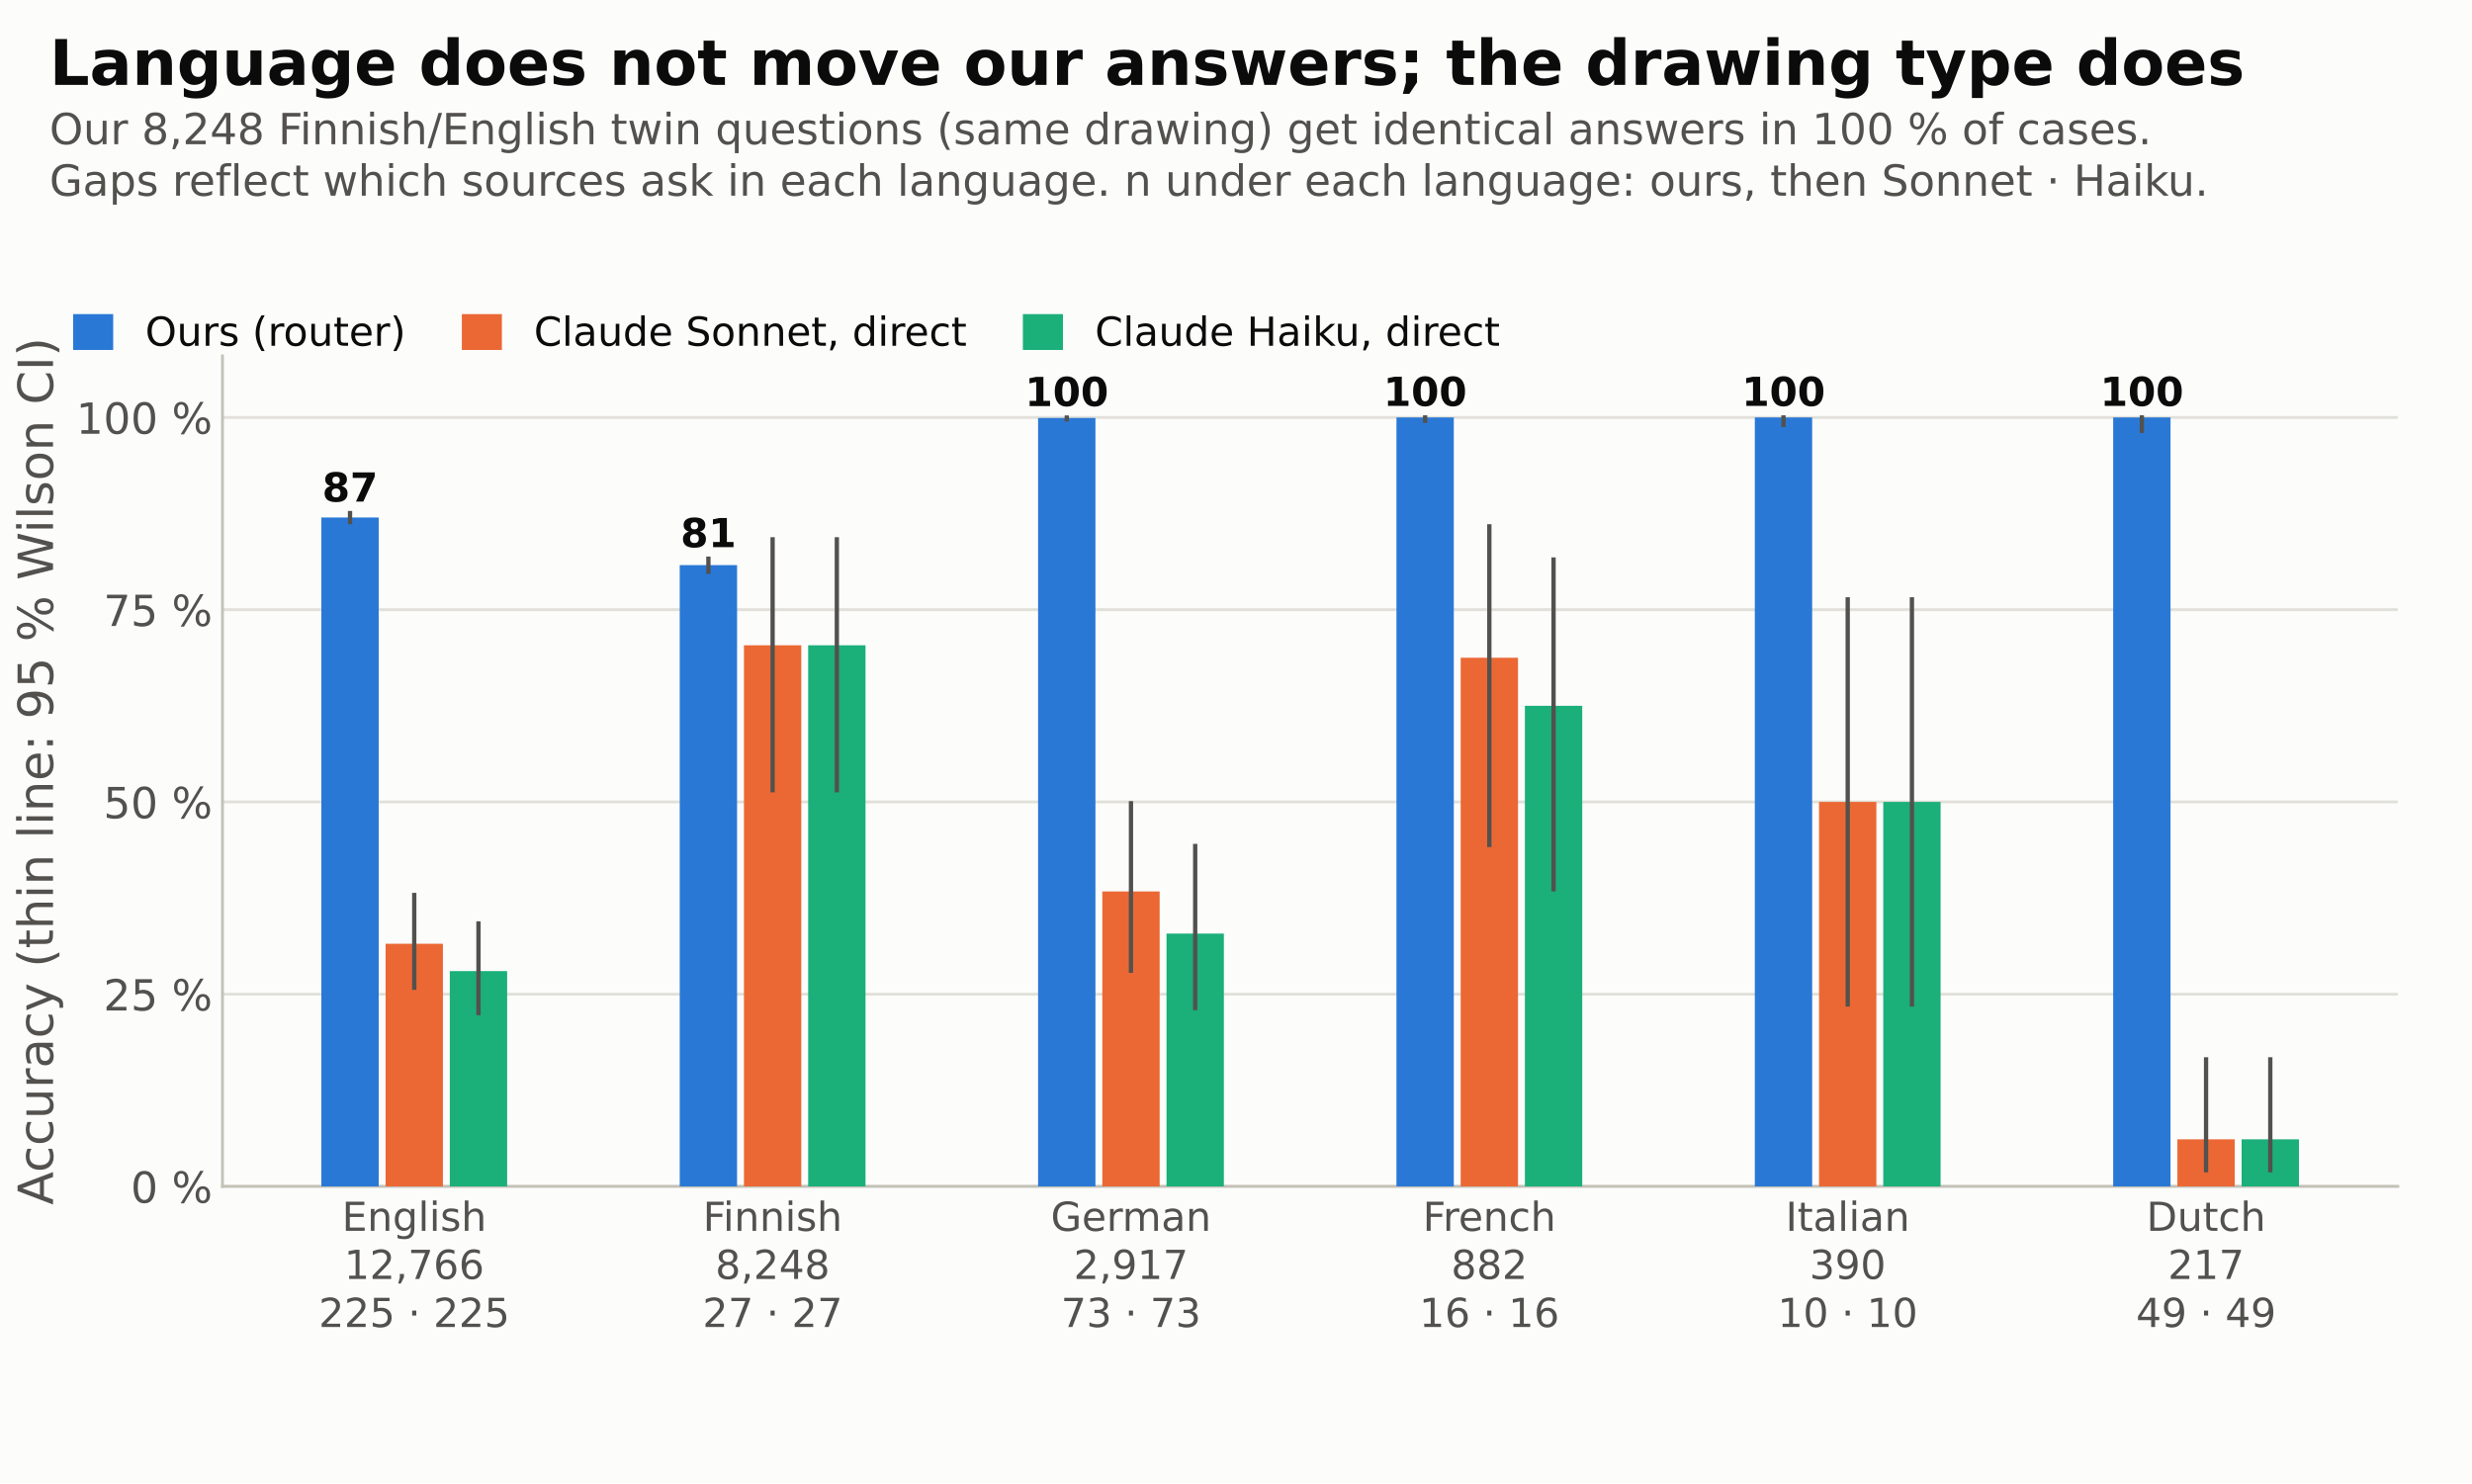
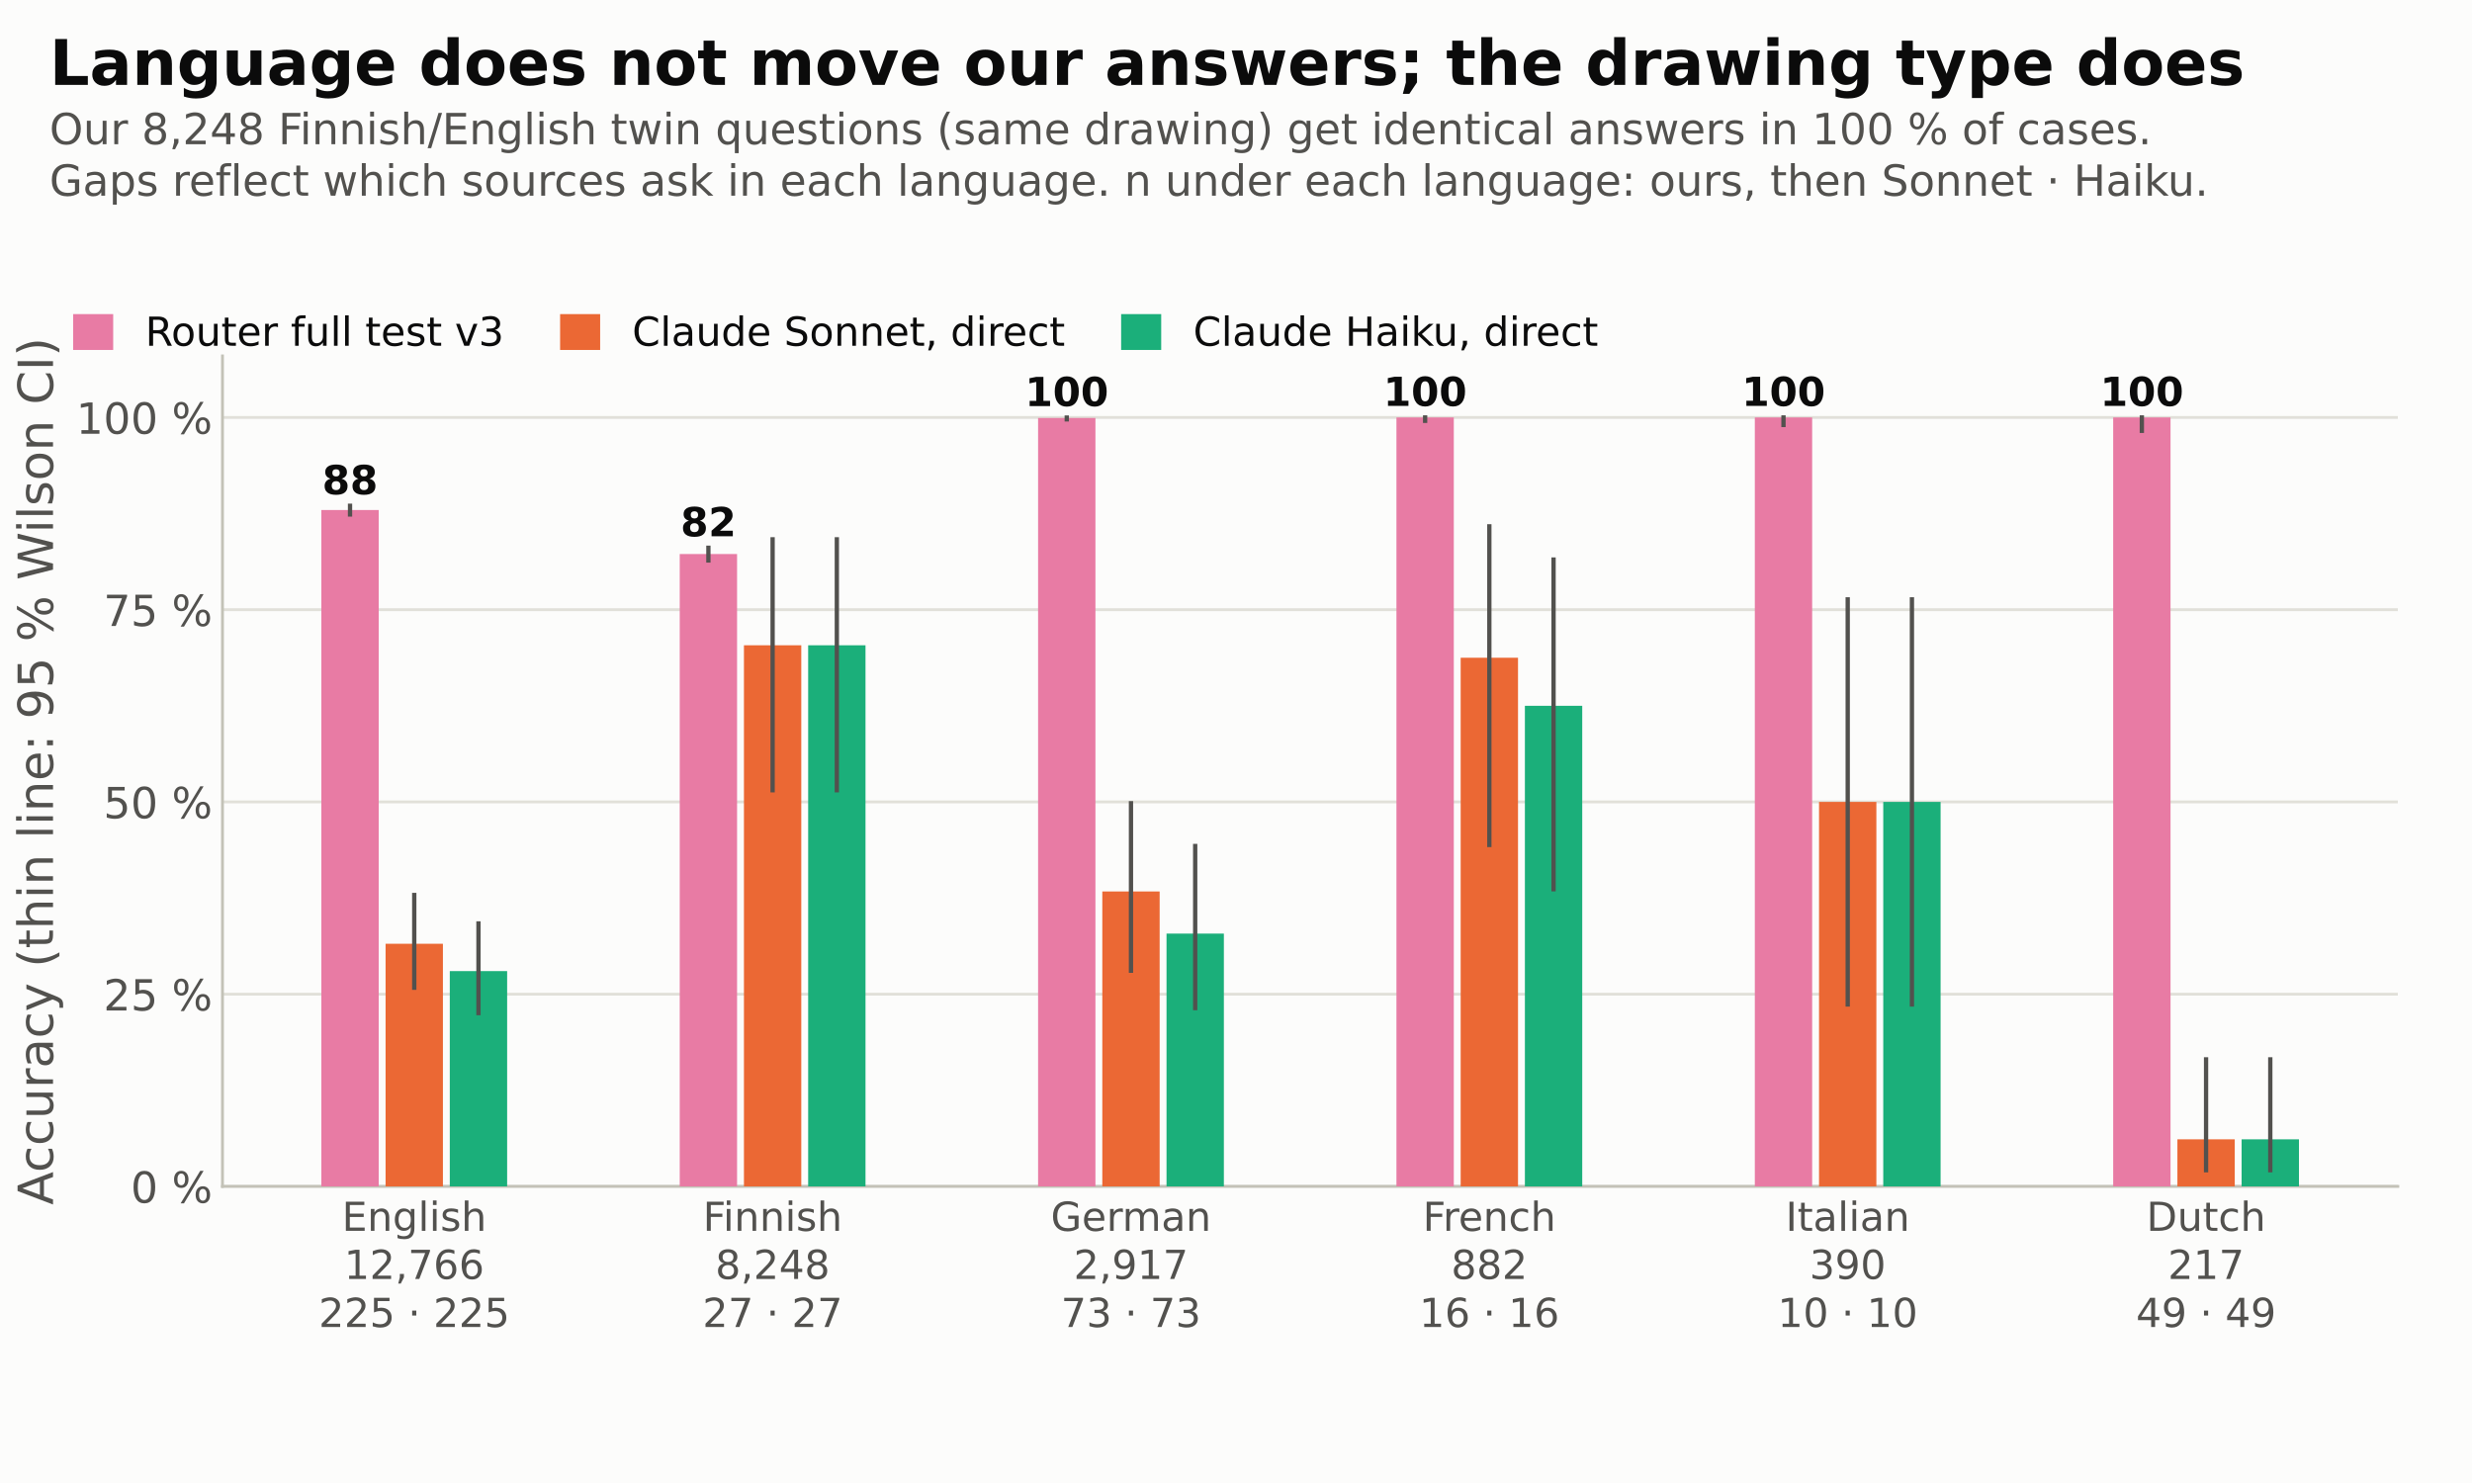
<svg xmlns="http://www.w3.org/2000/svg" width="864pt" height="518.4pt" viewBox="0 0 864 518.4" version="1.1">
  <defs>
    <style type="text/css">*{stroke-linejoin: round; stroke-linecap: butt}</style>
  </defs>
  <g id="figure_1">
    <g id="patch_1">
      <path d="M 0 518.4  L 864 518.4  L 864 0  L 0 0  z " style="fill: #fcfcfb" />
    </g>
    <g id="axes_1">
      <g id="patch_2">
        <path d="M 77.76 414.72  L 838.08 414.72  L 838.08 124.416  L 77.76 124.416  z " style="fill: #fcfcfb" />
      </g>
      <g id="matplotlib.axis_1">
        <g id="xtick_1">
          <g id="line2d_1" />
          <g id="text_1">
            <text style="font-size: 14px; font-family: 'DejaVu Sans'; fill: #52514e" transform="translate(119.5103 430.2592)">English</text>
            <text style="font-size: 14px; font-family: 'DejaVu Sans'; fill: #52514e" transform="translate(120.2923 447.0619)">12,766</text>
            <text style="font-size: 14px; font-family: 'DejaVu Sans'; fill: #52514e" transform="translate(111.3892 463.8646)">225 · 225</text>
          </g>
        </g>
        <g id="xtick_2">
          <g id="line2d_2" />
          <g id="text_2">
            <text style="font-size: 14px; font-family: 'DejaVu Sans'; fill: #52514e" transform="translate(245.6784 430.2592)">Finnish</text>
            <text style="font-size: 14px; font-family: 'DejaVu Sans'; fill: #52514e" transform="translate(249.9998 447.0619)">8,248</text>
            <text style="font-size: 14px; font-family: 'DejaVu Sans'; fill: #52514e" transform="translate(245.5504 463.8646)">27 · 27</text>
          </g>
        </g>
        <g id="xtick_3">
          <g id="line2d_3" />
          <g id="text_3">
            <text style="font-size: 14px; font-family: 'DejaVu Sans'; fill: #52514e" transform="translate(367.2625 430.2581)">German</text>
            <text style="font-size: 14px; font-family: 'DejaVu Sans'; fill: #52514e" transform="translate(375.2535 447.0608)">2,917</text>
            <text style="font-size: 14px; font-family: 'DejaVu Sans'; fill: #52514e" transform="translate(370.8041 463.8636)">73 · 73</text>
          </g>
        </g>
        <g id="xtick_4">
          <g id="line2d_4" />
          <g id="text_4">
            <text style="font-size: 14px; font-family: 'DejaVu Sans'; fill: #52514e" transform="translate(497.2784 430.2592)">French</text>
            <text style="font-size: 14px; font-family: 'DejaVu Sans'; fill: #52514e" transform="translate(507.1856 447.0619)">882</text>
            <text style="font-size: 14px; font-family: 'DejaVu Sans'; fill: #52514e" transform="translate(496.0578 463.8646)">16 · 16</text>
          </g>
        </g>
        <g id="xtick_5">
          <g id="line2d_5" />
          <g id="text_5">
            <text style="font-size: 14px; font-family: 'DejaVu Sans'; fill: #52514e" transform="translate(624.0863 430.2592)">Italian</text>
            <text style="font-size: 14px; font-family: 'DejaVu Sans'; fill: #52514e" transform="translate(632.4393 447.0619)">390</text>
            <text style="font-size: 14px; font-family: 'DejaVu Sans'; fill: #52514e" transform="translate(621.3115 463.8646)">10 · 10</text>
          </g>
        </g>
        <g id="xtick_6">
          <g id="line2d_6" />
          <g id="text_6">
            <text style="font-size: 14px; font-family: 'DejaVu Sans'; fill: #52514e" transform="translate(750.1986 430.2592)">Dutch</text>
            <text style="font-size: 14px; font-family: 'DejaVu Sans'; fill: #52514e" transform="translate(757.693 447.0619)">217</text>
            <text style="font-size: 14px; font-family: 'DejaVu Sans'; fill: #52514e" transform="translate(746.5652 463.8646)">49 · 49</text>
          </g>
        </g>
      </g>
      <g id="matplotlib.axis_2">
        <g id="ytick_1">
          <g id="line2d_7">
-             <path d="M 77.76 414.72  L 838.08 414.72  " clip-path="url(#p47ecd158b7)" style="fill: none; stroke: #e1e0d9; stroke-linecap: square" />
+             <path d="M 77.76 414.72  L 838.08 414.72  " clip-path="url(#p4ad45f0e5b)" style="fill: none; stroke: #e1e0d9; stroke-linecap: square" />
          </g>
          <g id="line2d_8" />
          <g id="text_7">
            <text style="font-size: 15px; font-family: 'DejaVu Sans'; text-anchor: end; fill: #52514e" x="74.26" y="420.418" transform="rotate(-0 74.26 420.4182)">0 %</text>
          </g>
        </g>
        <g id="ytick_2">
          <g id="line2d_9">
-             <path d="M 77.76 347.52  L 838.08 347.52  " clip-path="url(#p47ecd158b7)" style="fill: none; stroke: #e1e0d9; stroke-linecap: square" />
+             <path d="M 77.76 347.52  L 838.08 347.52  " clip-path="url(#p4ad45f0e5b)" style="fill: none; stroke: #e1e0d9; stroke-linecap: square" />
          </g>
          <g id="line2d_10" />
          <g id="text_8">
            <text style="font-size: 15px; font-family: 'DejaVu Sans'; text-anchor: end; fill: #52514e" x="74.26" y="353.218" transform="rotate(-0 74.26 353.2182)">25 %</text>
          </g>
        </g>
        <g id="ytick_3">
          <g id="line2d_11">
-             <path d="M 77.76 280.32  L 838.08 280.32  " clip-path="url(#p47ecd158b7)" style="fill: none; stroke: #e1e0d9; stroke-linecap: square" />
+             <path d="M 77.76 280.32  L 838.08 280.32  " clip-path="url(#p4ad45f0e5b)" style="fill: none; stroke: #e1e0d9; stroke-linecap: square" />
          </g>
          <g id="line2d_12" />
          <g id="text_9">
            <text style="font-size: 15px; font-family: 'DejaVu Sans'; text-anchor: end; fill: #52514e" x="74.26" y="286.018" transform="rotate(-0 74.26 286.0182)">50 %</text>
          </g>
        </g>
        <g id="ytick_4">
          <g id="line2d_13">
-             <path d="M 77.76 213.12  L 838.08 213.12  " clip-path="url(#p47ecd158b7)" style="fill: none; stroke: #e1e0d9; stroke-linecap: square" />
+             <path d="M 77.76 213.12  L 838.08 213.12  " clip-path="url(#p4ad45f0e5b)" style="fill: none; stroke: #e1e0d9; stroke-linecap: square" />
          </g>
          <g id="line2d_14" />
          <g id="text_10">
            <text style="font-size: 15px; font-family: 'DejaVu Sans'; text-anchor: end; fill: #52514e" x="74.26" y="218.818" transform="rotate(-0 74.26 218.8182)">75 %</text>
          </g>
        </g>
        <g id="ytick_5">
          <g id="line2d_15">
-             <path d="M 77.76 145.92  L 838.08 145.92  " clip-path="url(#p47ecd158b7)" style="fill: none; stroke: #e1e0d9; stroke-linecap: square" />
+             <path d="M 77.76 145.92  L 838.08 145.92  " clip-path="url(#p4ad45f0e5b)" style="fill: none; stroke: #e1e0d9; stroke-linecap: square" />
          </g>
          <g id="line2d_16" />
          <g id="text_11">
            <text style="font-size: 15px; font-family: 'DejaVu Sans'; text-anchor: end; fill: #52514e" x="74.26" y="151.618" transform="rotate(-0 74.26 151.6182)">100 %</text>
          </g>
        </g>
        <g id="text_12">
          <text style="font-size: 17px; font-family: 'DejaVu Sans'; text-anchor: middle; fill: #52514e" x="18.525" y="269.568" transform="rotate(-90 18.52523 269.568)">Accuracy (thin line: 95 % Wilson CI)</text>
        </g>
      </g>
      <g id="patch_3">
        <path d="M 77.76 414.72  L 77.76 124.416  " style="fill: none; stroke: #c3c2b7; stroke-linejoin: miter; stroke-linecap: square" />
      </g>
      <g id="patch_4">
        <path d="M 77.76 414.72  L 838.08 414.72  " style="fill: none; stroke: #c3c2b7; stroke-linejoin: miter; stroke-linecap: square" />
      </g>
      <g id="patch_5">
-         <path d="M 112.32 414.72  L 132.361 414.72  L 132.361 180.894  L 112.32 180.894  z " clip-path="url(#p47ecd158b7)" style="fill: #2a78d6" />
+         <path d="M 112.32 414.72  L 132.361 414.72  L 132.361 178.283  L 112.32 178.283  z " clip-path="url(#p4ad45f0e5b)" style="fill: #e87ba4" />
      </g>
      <g id="text_13">
-         <text style="font-weight: 700; font-size: 14px; font-family: 'DejaVu Sans'; text-anchor: middle; fill: #0b0b0b" x="122.34" y="175.323" transform="rotate(-0 122.3403 175.3231)">87</text>
+         <text style="font-weight: 700; font-size: 14px; font-family: 'DejaVu Sans'; text-anchor: middle; fill: #0b0b0b" x="122.34" y="172.764" transform="rotate(-0 122.3403 172.7642)">88</text>
      </g>
      <g id="patch_6">
-         <path d="M 134.765 414.72  L 154.806 414.72  L 154.806 329.899  L 134.765 329.899  z " clip-path="url(#p47ecd158b7)" style="fill: #eb6834" />
+         <path d="M 134.765 414.72  L 154.806 414.72  L 154.806 329.899  L 134.765 329.899  z " clip-path="url(#p4ad45f0e5b)" style="fill: #eb6834" />
      </g>
      <g id="patch_7">
-         <path d="M 157.211 414.72  L 177.252 414.72  L 177.252 339.456  L 157.211 339.456  z " clip-path="url(#p47ecd158b7)" style="fill: #1baf7a" />
+         <path d="M 157.211 414.72  L 177.252 414.72  L 177.252 339.456  L 157.211 339.456  z " clip-path="url(#p4ad45f0e5b)" style="fill: #1baf7a" />
      </g>
      <g id="patch_8">
-         <path d="M 237.574 414.72  L 257.614 414.72  L 257.614 197.542  L 237.574 197.542  z " clip-path="url(#p47ecd158b7)" style="fill: #2a78d6" />
+         <path d="M 237.574 414.72  L 257.614 414.72  L 257.614 193.664  L 237.574 193.664  z " clip-path="url(#p4ad45f0e5b)" style="fill: #e87ba4" />
      </g>
      <g id="text_14">
-         <text style="font-weight: 700; font-size: 14px; font-family: 'DejaVu Sans'; text-anchor: middle; fill: #0b0b0b" x="247.594" y="191.264" transform="rotate(-0 247.594 191.2638)">81</text>
+         <text style="font-weight: 700; font-size: 14px; font-family: 'DejaVu Sans'; text-anchor: middle; fill: #0b0b0b" x="247.594" y="187.455" transform="rotate(-0 247.594 187.4553)">82</text>
      </g>
      <g id="patch_9">
-         <path d="M 260.019 414.72  L 280.06 414.72  L 280.06 225.564  L 260.019 225.564  z " clip-path="url(#p47ecd158b7)" style="fill: #eb6834" />
+         <path d="M 260.019 414.72  L 280.06 414.72  L 280.06 225.564  L 260.019 225.564  z " clip-path="url(#p4ad45f0e5b)" style="fill: #eb6834" />
      </g>
      <g id="patch_10">
-         <path d="M 282.465 414.72  L 302.505 414.72  L 302.505 225.564  L 282.465 225.564  z " clip-path="url(#p47ecd158b7)" style="fill: #1baf7a" />
+         <path d="M 282.465 414.72  L 302.505 414.72  L 302.505 225.564  L 282.465 225.564  z " clip-path="url(#p4ad45f0e5b)" style="fill: #1baf7a" />
      </g>
      <g id="patch_11">
-         <path d="M 362.827 414.72  L 382.868 414.72  L 382.868 146.104  L 362.827 146.104  z " clip-path="url(#p47ecd158b7)" style="fill: #2a78d6" />
+         <path d="M 362.827 414.72  L 382.868 414.72  L 382.868 146.104  L 362.827 146.104  z " clip-path="url(#p4ad45f0e5b)" style="fill: #e87ba4" />
      </g>
      <g id="text_15">
        <text style="font-weight: 700; font-size: 14px; font-family: 'DejaVu Sans'; text-anchor: middle; fill: #0b0b0b" x="372.848" y="141.939" transform="rotate(-0 372.8477 141.9385)">100</text>
      </g>
      <g id="patch_12">
-         <path d="M 385.273 414.72  L 405.313 414.72  L 405.313 311.619  L 385.273 311.619  z " clip-path="url(#p47ecd158b7)" style="fill: #eb6834" />
+         <path d="M 385.273 414.72  L 405.313 414.72  L 405.313 311.619  L 385.273 311.619  z " clip-path="url(#p4ad45f0e5b)" style="fill: #eb6834" />
      </g>
      <g id="patch_13">
-         <path d="M 407.718 414.72  L 427.759 414.72  L 427.759 326.347  L 407.718 326.347  z " clip-path="url(#p47ecd158b7)" style="fill: #1baf7a" />
+         <path d="M 407.718 414.72  L 427.759 414.72  L 427.759 326.347  L 407.718 326.347  z " clip-path="url(#p4ad45f0e5b)" style="fill: #1baf7a" />
      </g>
      <g id="patch_14">
-         <path d="M 488.081 414.72  L 508.122 414.72  L 508.122 145.92  L 488.081 145.92  z " clip-path="url(#p47ecd158b7)" style="fill: #2a78d6" />
+         <path d="M 488.081 414.72  L 508.122 414.72  L 508.122 145.92  L 488.081 145.92  z " clip-path="url(#p4ad45f0e5b)" style="fill: #e87ba4" />
      </g>
      <g id="text_16">
        <text style="font-weight: 700; font-size: 14px; font-family: 'DejaVu Sans'; text-anchor: middle; fill: #0b0b0b" x="498.101" y="141.888" transform="rotate(-0 498.1014 141.888)">100</text>
      </g>
      <g id="patch_15">
-         <path d="M 510.527 414.72  L 530.567 414.72  L 530.567 229.92  L 510.527 229.92  z " clip-path="url(#p47ecd158b7)" style="fill: #eb6834" />
+         <path d="M 510.527 414.72  L 530.567 414.72  L 530.567 229.92  L 510.527 229.92  z " clip-path="url(#p4ad45f0e5b)" style="fill: #eb6834" />
      </g>
      <g id="patch_16">
-         <path d="M 532.972 414.72  L 553.013 414.72  L 553.013 246.72  L 532.972 246.72  z " clip-path="url(#p47ecd158b7)" style="fill: #1baf7a" />
+         <path d="M 532.972 414.72  L 553.013 414.72  L 553.013 246.72  L 532.972 246.72  z " clip-path="url(#p4ad45f0e5b)" style="fill: #1baf7a" />
      </g>
      <g id="patch_17">
-         <path d="M 613.335 414.72  L 633.375 414.72  L 633.375 145.92  L 613.335 145.92  z " clip-path="url(#p47ecd158b7)" style="fill: #2a78d6" />
+         <path d="M 613.335 414.72  L 633.375 414.72  L 633.375 145.92  L 613.335 145.92  z " clip-path="url(#p4ad45f0e5b)" style="fill: #e87ba4" />
      </g>
      <g id="text_17">
        <text style="font-weight: 700; font-size: 14px; font-family: 'DejaVu Sans'; text-anchor: middle; fill: #0b0b0b" x="623.355" y="141.888" transform="rotate(-0 623.3551 141.888)">100</text>
      </g>
      <g id="patch_18">
-         <path d="M 635.78 414.72  L 655.821 414.72  L 655.821 280.32  L 635.78 280.32  z " clip-path="url(#p47ecd158b7)" style="fill: #eb6834" />
+         <path d="M 635.78 414.72  L 655.821 414.72  L 655.821 280.32  L 635.78 280.32  z " clip-path="url(#p4ad45f0e5b)" style="fill: #eb6834" />
      </g>
      <g id="patch_19">
-         <path d="M 658.226 414.72  L 678.266 414.72  L 678.266 280.32  L 658.226 280.32  z " clip-path="url(#p47ecd158b7)" style="fill: #1baf7a" />
+         <path d="M 658.226 414.72  L 678.266 414.72  L 678.266 280.32  L 658.226 280.32  z " clip-path="url(#p4ad45f0e5b)" style="fill: #1baf7a" />
      </g>
      <g id="patch_20">
-         <path d="M 738.588 414.72  L 758.629 414.72  L 758.629 145.92  L 738.588 145.92  z " clip-path="url(#p47ecd158b7)" style="fill: #2a78d6" />
+         <path d="M 738.588 414.72  L 758.629 414.72  L 758.629 145.92  L 738.588 145.92  z " clip-path="url(#p4ad45f0e5b)" style="fill: #e87ba4" />
      </g>
      <g id="text_18">
        <text style="font-weight: 700; font-size: 14px; font-family: 'DejaVu Sans'; text-anchor: middle; fill: #0b0b0b" x="748.609" y="141.888" transform="rotate(-0 748.6088 141.888)">100</text>
      </g>
      <g id="patch_21">
-         <path d="M 761.034 414.72  L 781.075 414.72  L 781.075 398.263  L 761.034 398.263  z " clip-path="url(#p47ecd158b7)" style="fill: #eb6834" />
+         <path d="M 761.034 414.72  L 781.075 414.72  L 781.075 398.263  L 761.034 398.263  z " clip-path="url(#p4ad45f0e5b)" style="fill: #eb6834" />
      </g>
      <g id="patch_22">
-         <path d="M 783.479 414.72  L 803.52 414.72  L 803.52 398.263  L 783.479 398.263  z " clip-path="url(#p47ecd158b7)" style="fill: #1baf7a" />
+         <path d="M 783.479 414.72  L 803.52 414.72  L 803.52 398.263  L 783.479 398.263  z " clip-path="url(#p4ad45f0e5b)" style="fill: #1baf7a" />
      </g>
      <g id="line2d_17">
-         <path d="M 122.34 182.493  L 122.34 179.355  " clip-path="url(#p47ecd158b7)" style="fill: none; stroke: #52514e; stroke-width: 1.5; stroke-linecap: square" />
+         <path d="M 122.34 179.831  L 122.34 176.796  " clip-path="url(#p4ad45f0e5b)" style="fill: none; stroke: #52514e; stroke-width: 1.5; stroke-linecap: square" />
      </g>
      <g id="line2d_18">
-         <path d="M 144.786 345.273  L 144.786 312.86  " clip-path="url(#p47ecd158b7)" style="fill: none; stroke: #52514e; stroke-width: 1.5; stroke-linecap: square" />
+         <path d="M 144.786 345.273  L 144.786 312.86  " clip-path="url(#p4ad45f0e5b)" style="fill: none; stroke: #52514e; stroke-width: 1.5; stroke-linecap: square" />
      </g>
      <g id="line2d_19">
-         <path d="M 167.231 354.132  L 167.231 322.795  " clip-path="url(#p47ecd158b7)" style="fill: none; stroke: #52514e; stroke-width: 1.5; stroke-linecap: square" />
+         <path d="M 167.231 354.132  L 167.231 322.795  " clip-path="url(#p4ad45f0e5b)" style="fill: none; stroke: #52514e; stroke-width: 1.5; stroke-linecap: square" />
      </g>
      <g id="line2d_20">
-         <path d="M 247.594 199.866  L 247.594 195.296  " clip-path="url(#p47ecd158b7)" style="fill: none; stroke: #52514e; stroke-width: 1.5; stroke-linecap: square" />
+         <path d="M 247.594 195.921  L 247.594 191.487  " clip-path="url(#p4ad45f0e5b)" style="fill: none; stroke: #52514e; stroke-width: 1.5; stroke-linecap: square" />
      </g>
      <g id="line2d_21">
-         <path d="M 270.039 276.236  L 270.039 188.533  " clip-path="url(#p47ecd158b7)" style="fill: none; stroke: #52514e; stroke-width: 1.5; stroke-linecap: square" />
+         <path d="M 270.039 276.236  L 270.039 188.533  " clip-path="url(#p4ad45f0e5b)" style="fill: none; stroke: #52514e; stroke-width: 1.5; stroke-linecap: square" />
      </g>
      <g id="line2d_22">
-         <path d="M 292.485 276.236  L 292.485 188.533  " clip-path="url(#p47ecd158b7)" style="fill: none; stroke: #52514e; stroke-width: 1.5; stroke-linecap: square" />
+         <path d="M 292.485 276.236  L 292.485 188.533  " clip-path="url(#p4ad45f0e5b)" style="fill: none; stroke: #52514e; stroke-width: 1.5; stroke-linecap: square" />
      </g>
      <g id="line2d_23">
-         <path d="M 372.848 146.591  L 372.848 145.971  " clip-path="url(#p47ecd158b7)" style="fill: none; stroke: #52514e; stroke-width: 1.5; stroke-linecap: square" />
+         <path d="M 372.848 146.591  L 372.848 145.971  " clip-path="url(#p4ad45f0e5b)" style="fill: none; stroke: #52514e; stroke-width: 1.5; stroke-linecap: square" />
      </g>
      <g id="line2d_24">
-         <path d="M 395.293 339.32  L 395.293 280.788  " clip-path="url(#p47ecd158b7)" style="fill: none; stroke: #52514e; stroke-width: 1.5; stroke-linecap: square" />
+         <path d="M 395.293 339.32  L 395.293 280.788  " clip-path="url(#p4ad45f0e5b)" style="fill: none; stroke: #52514e; stroke-width: 1.5; stroke-linecap: square" />
      </g>
      <g id="line2d_25">
-         <path d="M 417.739 352.373  L 417.739 295.72  " clip-path="url(#p47ecd158b7)" style="fill: none; stroke: #52514e; stroke-width: 1.5; stroke-linecap: square" />
+         <path d="M 417.739 352.373  L 417.739 295.72  " clip-path="url(#p4ad45f0e5b)" style="fill: none; stroke: #52514e; stroke-width: 1.5; stroke-linecap: square" />
      </g>
      <g id="line2d_26">
-         <path d="M 498.101 147.086  L 498.101 145.92  " clip-path="url(#p47ecd158b7)" style="fill: none; stroke: #52514e; stroke-width: 1.5; stroke-linecap: square" />
+         <path d="M 498.101 147.086  L 498.101 145.92  " clip-path="url(#p4ad45f0e5b)" style="fill: none; stroke: #52514e; stroke-width: 1.5; stroke-linecap: square" />
      </g>
      <g id="line2d_27">
-         <path d="M 520.547 295.361  L 520.547 183.995  " clip-path="url(#p47ecd158b7)" style="fill: none; stroke: #52514e; stroke-width: 1.5; stroke-linecap: square" />
+         <path d="M 520.547 295.361  L 520.547 183.995  " clip-path="url(#p4ad45f0e5b)" style="fill: none; stroke: #52514e; stroke-width: 1.5; stroke-linecap: square" />
      </g>
      <g id="line2d_28">
-         <path d="M 542.992 310.853  L 542.992 195.598  " clip-path="url(#p47ecd158b7)" style="fill: none; stroke: #52514e; stroke-width: 1.5; stroke-linecap: square" />
+         <path d="M 542.992 310.853  L 542.992 195.598  " clip-path="url(#p4ad45f0e5b)" style="fill: none; stroke: #52514e; stroke-width: 1.5; stroke-linecap: square" />
      </g>
      <g id="line2d_29">
-         <path d="M 623.355 148.542  L 623.355 145.92  " clip-path="url(#p47ecd158b7)" style="fill: none; stroke: #52514e; stroke-width: 1.5; stroke-linecap: square" />
+         <path d="M 623.355 148.542  L 623.355 145.92  " clip-path="url(#p4ad45f0e5b)" style="fill: none; stroke: #52514e; stroke-width: 1.5; stroke-linecap: square" />
      </g>
      <g id="line2d_30">
-         <path d="M 645.801 351.124  L 645.801 209.516  " clip-path="url(#p47ecd158b7)" style="fill: none; stroke: #52514e; stroke-width: 1.5; stroke-linecap: square" />
+         <path d="M 645.801 351.124  L 645.801 209.516  " clip-path="url(#p4ad45f0e5b)" style="fill: none; stroke: #52514e; stroke-width: 1.5; stroke-linecap: square" />
      </g>
      <g id="line2d_31">
-         <path d="M 668.246 351.124  L 668.246 209.516  " clip-path="url(#p47ecd158b7)" style="fill: none; stroke: #52514e; stroke-width: 1.5; stroke-linecap: square" />
+         <path d="M 668.246 351.124  L 668.246 209.516  " clip-path="url(#p4ad45f0e5b)" style="fill: none; stroke: #52514e; stroke-width: 1.5; stroke-linecap: square" />
      </g>
      <g id="line2d_32">
-         <path d="M 748.609 150.596  L 748.609 145.92  " clip-path="url(#p47ecd158b7)" style="fill: none; stroke: #52514e; stroke-width: 1.5; stroke-linecap: square" />
+         <path d="M 748.609 150.596  L 748.609 145.92  " clip-path="url(#p4ad45f0e5b)" style="fill: none; stroke: #52514e; stroke-width: 1.5; stroke-linecap: square" />
      </g>
      <g id="line2d_33">
-         <path d="M 771.054 409.064  L 771.054 370.313  " clip-path="url(#p47ecd158b7)" style="fill: none; stroke: #52514e; stroke-width: 1.5; stroke-linecap: square" />
+         <path d="M 771.054 409.064  L 771.054 370.313  " clip-path="url(#p4ad45f0e5b)" style="fill: none; stroke: #52514e; stroke-width: 1.5; stroke-linecap: square" />
      </g>
      <g id="line2d_34">
-         <path d="M 793.5 409.064  L 793.5 370.313  " clip-path="url(#p47ecd158b7)" style="fill: none; stroke: #52514e; stroke-width: 1.5; stroke-linecap: square" />
+         <path d="M 793.5 409.064  L 793.5 370.313  " clip-path="url(#p4ad45f0e5b)" style="fill: none; stroke: #52514e; stroke-width: 1.5; stroke-linecap: square" />
      </g>
    </g>
    <g id="text_19">
      <text style="font-weight: 700; font-size: 22px; font-family: 'DejaVu Sans'; text-anchor: start; fill: #0b0b0b" x="17.28" y="29.677" transform="rotate(-0 17.28 29.67656)">Language does not move our answers; the drawing type does</text>
    </g>
    <g id="text_20">
      <text style="font-size: 15px; font-family: 'DejaVu Sans'; fill: #52514e" transform="translate(17.28 50.41112)">Our 8,248 Finnish/English twin questions (same drawing) get identical answers in 100 % of cases.</text>
      <text style="font-size: 15px; font-family: 'DejaVu Sans'; fill: #52514e" transform="translate(17.28 68.41522)">Gaps reflect which sources ask in each language. n under each language: ours, then Sonnet · Haiku.</text>
    </g>
    <g id="legend_1">
      <g id="patch_23">
-         <path d="M 25.56 122.33  L 39.56 122.33  L 39.56 109.8  L 25.56 109.8  z " style="fill: #2a78d6" />
+         <path d="M 25.56 122.33  L 39.56 122.33  L 39.56 109.8  L 25.56 109.8  z " style="fill: #e87ba4" />
      </g>
      <g id="text_21">
-         <text style="font-size: 14px; font-family: 'DejaVu Sans'; text-anchor: start; fill: #0b0b0b" x="50.76" y="120.86" transform="rotate(-0 50.76 120.86)">Ours (router)</text>
+         <text style="font-size: 14px; font-family: 'DejaVu Sans'; text-anchor: start; fill: #0b0b0b" x="50.76" y="120.86" transform="rotate(-0 50.76 120.86)">Router full test v3</text>
      </g>
      <g id="patch_24">
-         <path d="M 161.419 122.33  L 175.419 122.33  L 175.419 109.8  L 161.419 109.8  z " style="fill: #eb6834" />
+         <path d="M 195.763 122.33  L 209.763 122.33  L 209.763 109.8  L 195.763 109.8  z " style="fill: #eb6834" />
      </g>
      <g id="text_22">
-         <text style="font-size: 14px; font-family: 'DejaVu Sans'; text-anchor: start; fill: #0b0b0b" x="186.619" y="120.86" transform="rotate(-0 186.6191 120.86)">Claude Sonnet, direct</text>
+         <text style="font-size: 14px; font-family: 'DejaVu Sans'; text-anchor: start; fill: #0b0b0b" x="220.963" y="120.86" transform="rotate(-0 220.9628 120.86)">Claude Sonnet, direct</text>
      </g>
      <g id="patch_25">
-         <path d="M 357.513 122.33  L 371.513 122.33  L 371.513 109.8  L 357.513 109.8  z " style="fill: #1baf7a" />
+         <path d="M 391.857 122.33  L 405.857 122.33  L 405.857 109.8  L 391.857 109.8  z " style="fill: #1baf7a" />
      </g>
      <g id="text_23">
-         <text style="font-size: 14px; font-family: 'DejaVu Sans'; text-anchor: start; fill: #0b0b0b" x="382.713" y="120.86" transform="rotate(-0 382.7131 120.86)">Claude Haiku, direct</text>
+         <text style="font-size: 14px; font-family: 'DejaVu Sans'; text-anchor: start; fill: #0b0b0b" x="417.057" y="120.86" transform="rotate(-0 417.0569 120.86)">Claude Haiku, direct</text>
      </g>
    </g>
  </g>
  <defs>
-     <clipPath id="p47ecd158b7">
+     <clipPath id="p4ad45f0e5b">
      <rect x="77.76" y="124.416" width="760.32" height="290.304" />
    </clipPath>
  </defs>
</svg>
